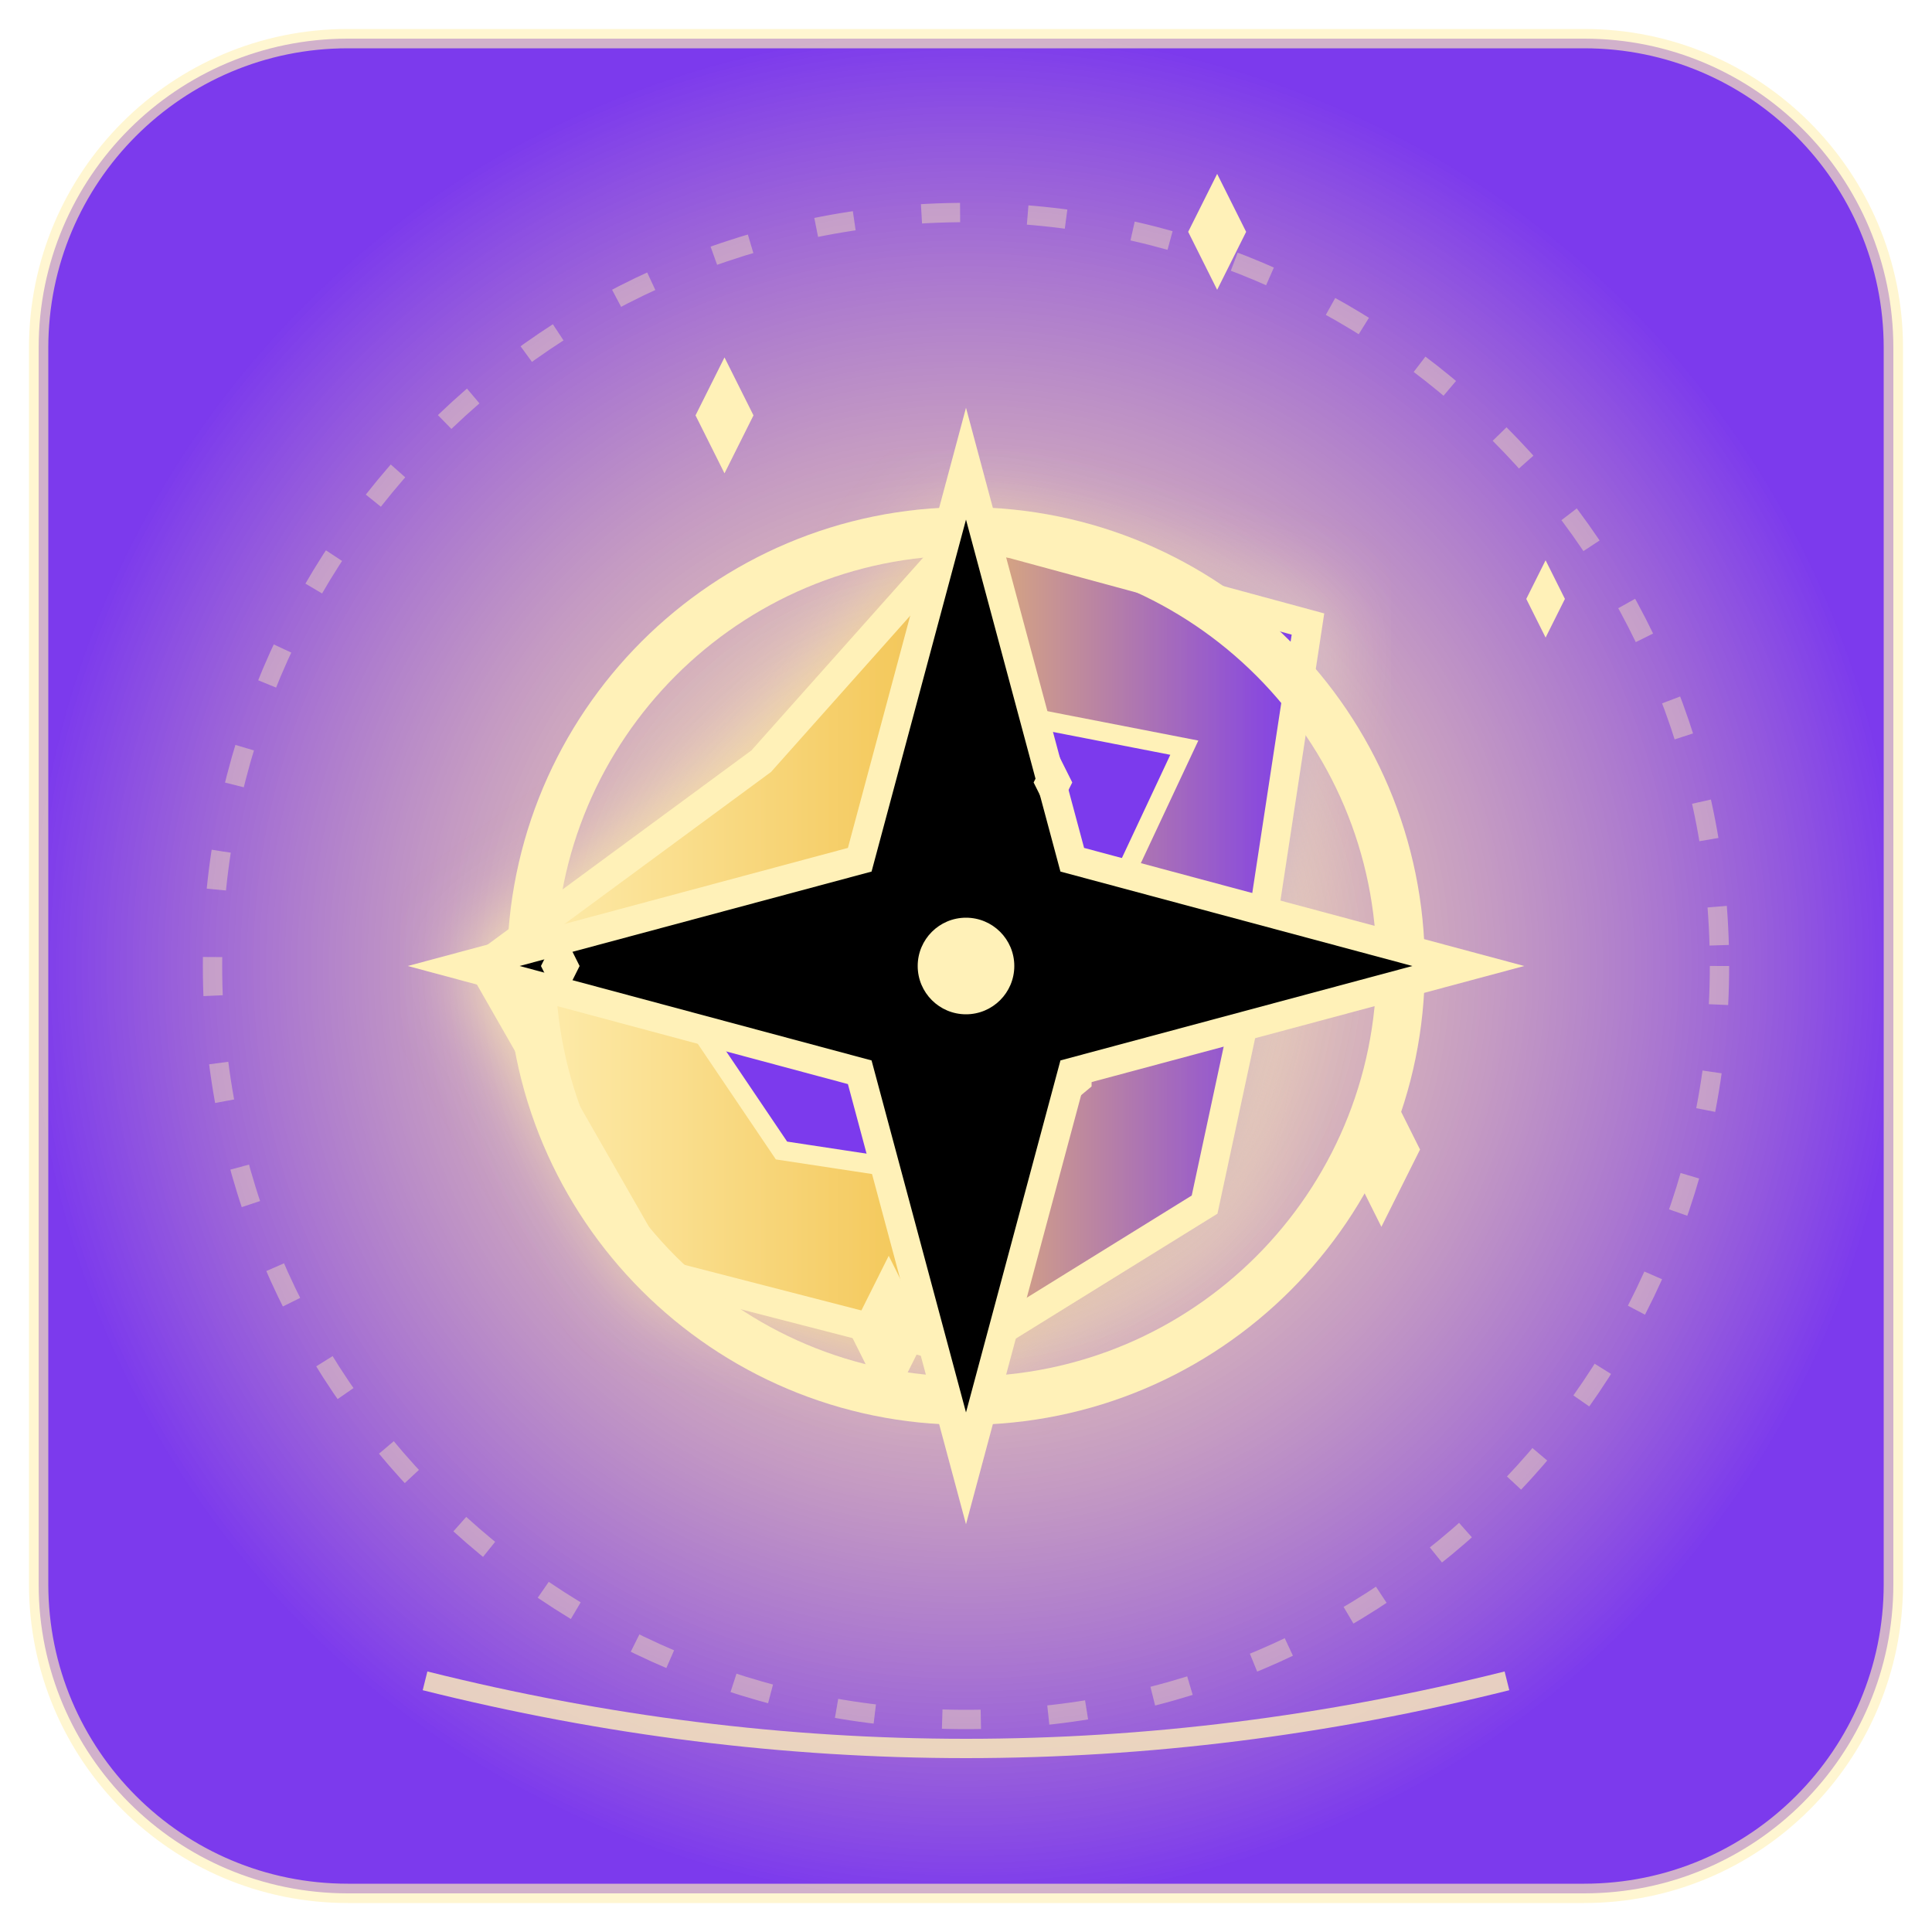
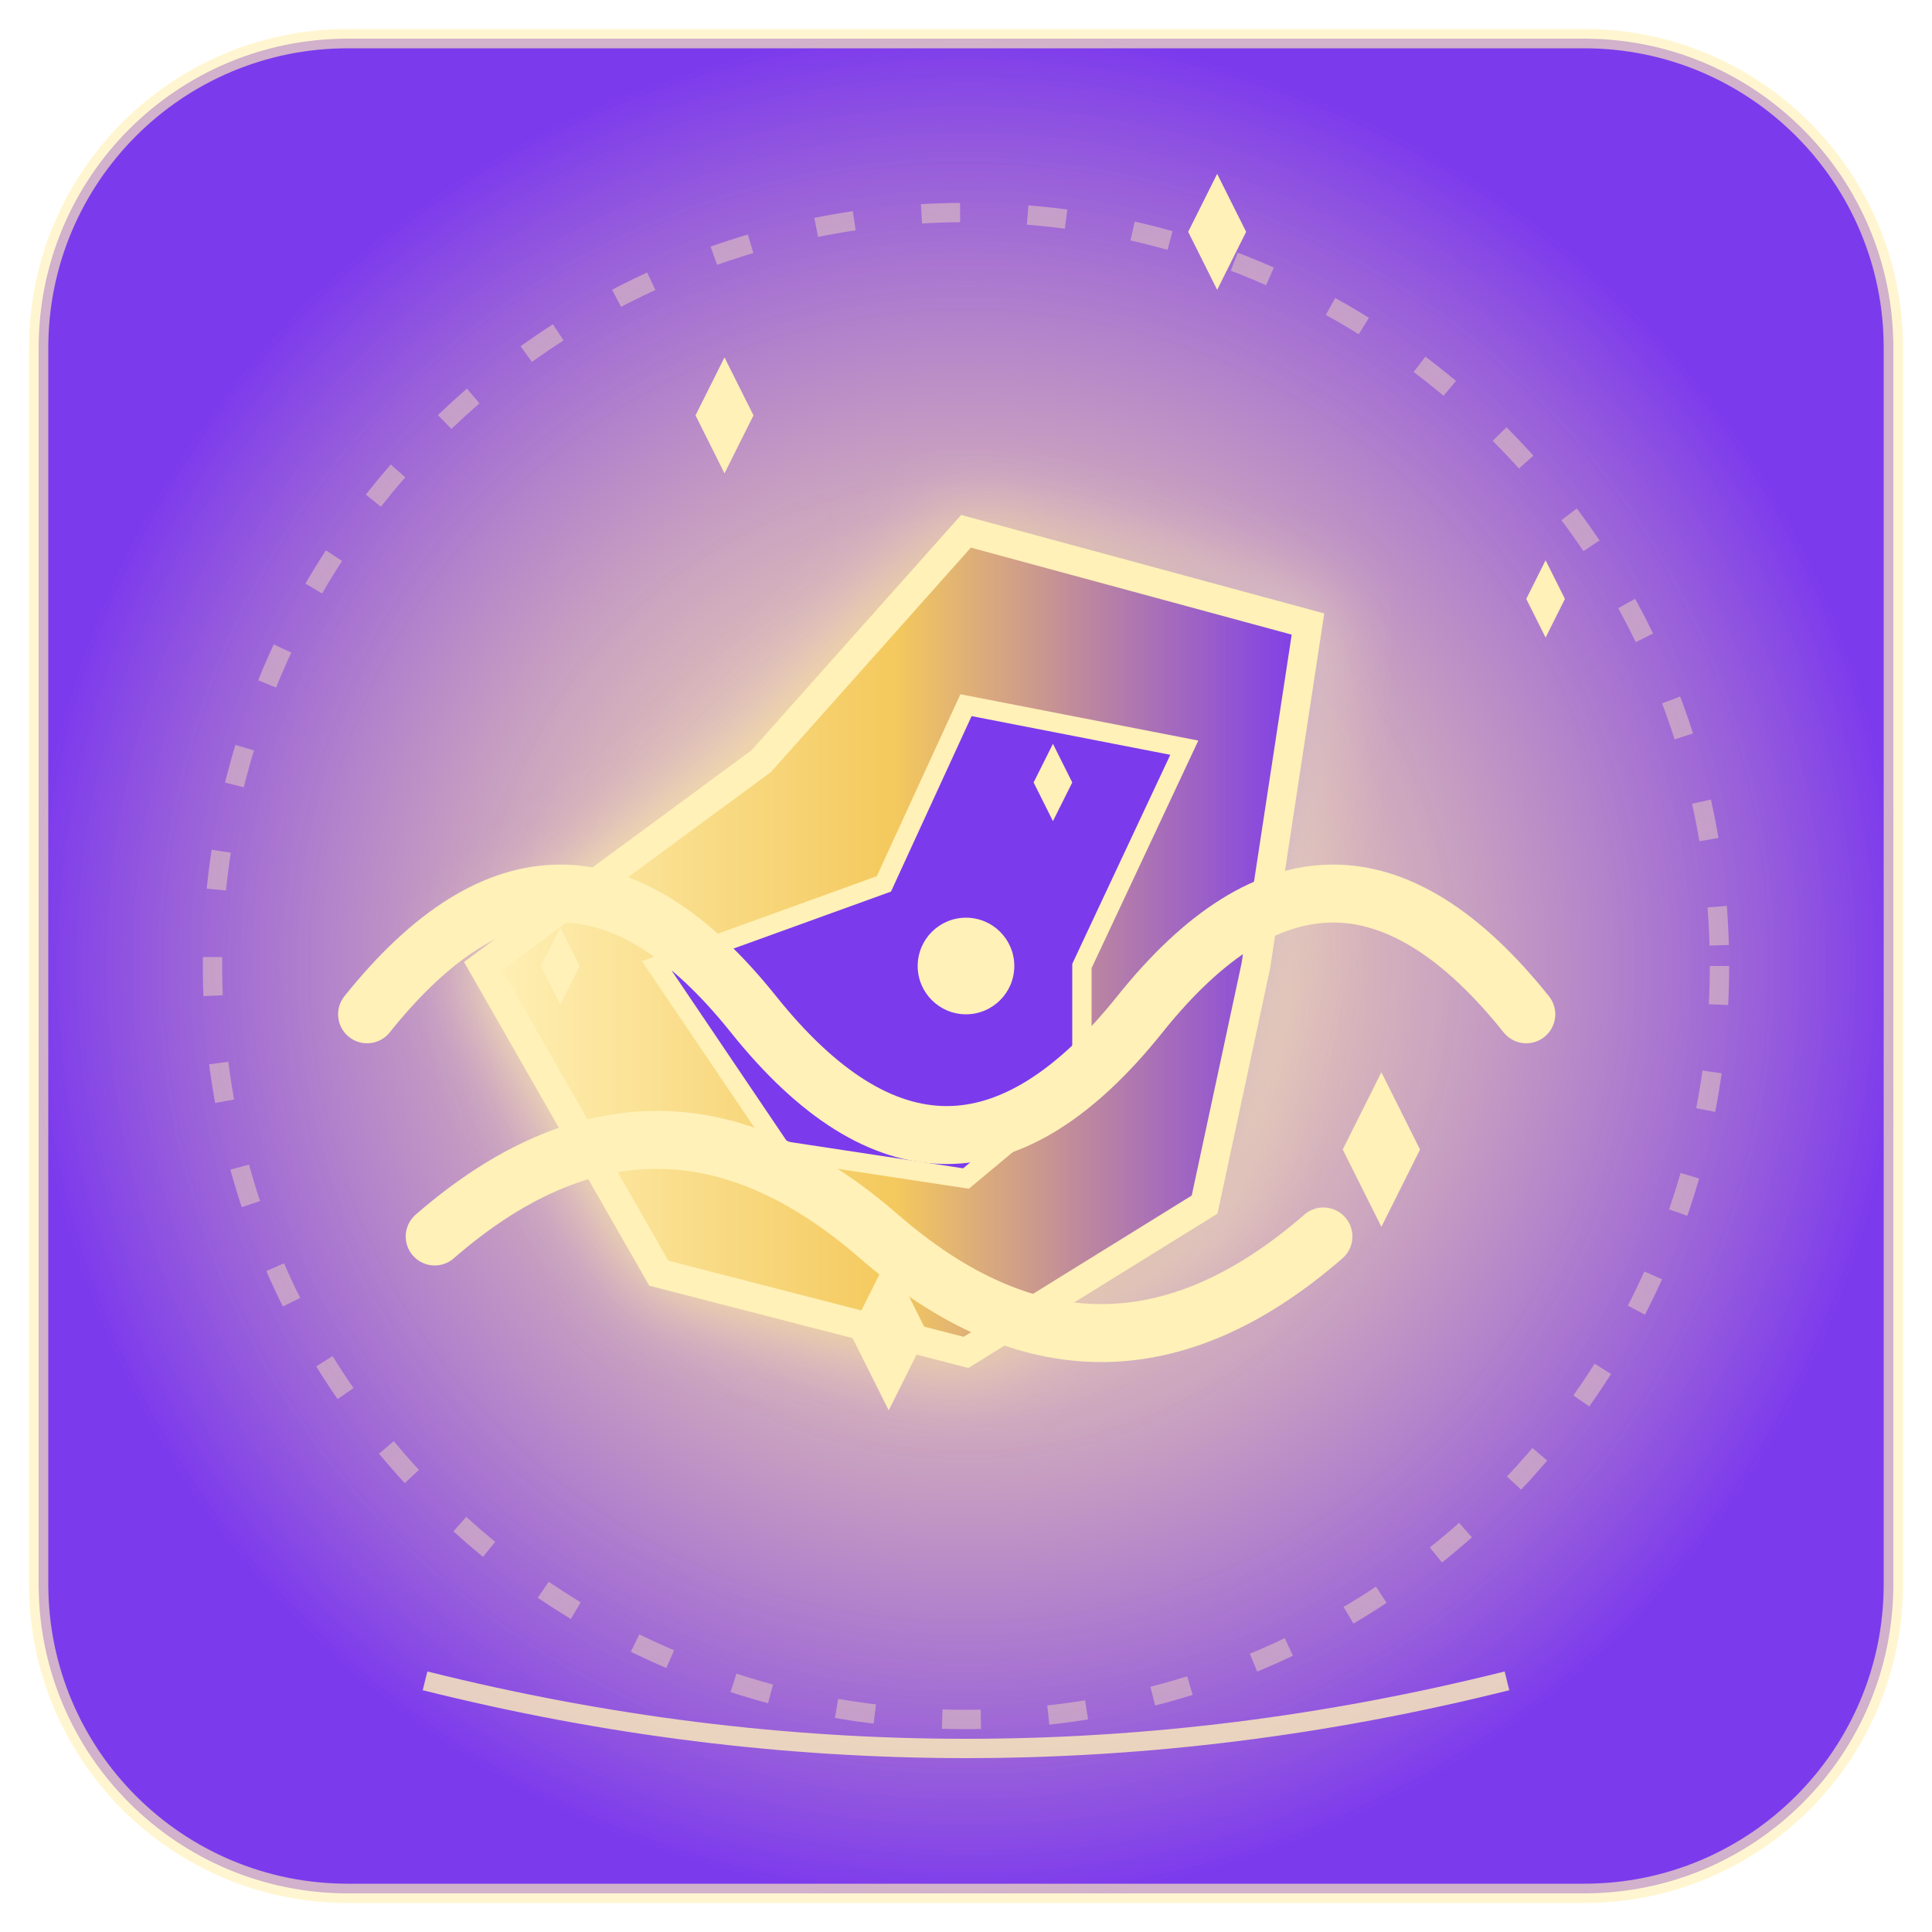
- <svg xmlns="http://www.w3.org/2000/svg" viewBox="0 0 200 200" role="img" aria-labelledby="title">
+ <svg xmlns="http://www.w3.org/2000/svg" viewBox="0 0 200 200" data-gift-id="adventure-n07" role="img" aria-labelledby="title">
  <defs>
    <radialGradient id="bg">
      <stop stop-color="#F4C95D" stop-opacity=".42" />
      <stop offset="1" stop-color="#7C3AED" />
    </radialGradient>
    <linearGradient id="metal">
      <stop stop-color="#FFF1B8" />
      <stop offset=".5" stop-color="#F4C95D" />
      <stop offset="1" stop-color="#7C3AED" />
    </linearGradient>
    <filter id="glow">
      <feGaussianBlur stdDeviation="4" result="x" />
      <feMerge>
        <feMergeNode in="x" />
        <feMergeNode in="SourceGraphic" />
      </feMerge>
    </filter>
  </defs>
  <rect x="4" y="4" width="192" height="192" rx="32" fill="url(#bg)" stroke="#FFF1B8" stroke-opacity=".65" stroke-width="2" />
  <circle cx="100" cy="100" r="78" fill="none" stroke="#FFF1B8" stroke-opacity=".4" stroke-width="2" stroke-dasharray="4 7" />
  <polygon points="100.0,55.0 135.4,64.6 130.0,100.0 124.7,124.7 100.0,140.0 68.2,131.8 50.0,100.0 78.8,78.8" fill="url(#metal)" stroke="#FFF1B8" stroke-width="3" filter="url(#glow)" />
  <polygon points="100.0,73.0 122.6,77.4 112.0,100.0 112.0,112.0 100.0,122.0 80.9,119.1 68.0,100.0 91.5,91.5" fill="#7C3AED" stroke="#FFF1B8" stroke-width="2" />
-   <circle cx="100" cy="100" r="45" fill="none" stroke="#FFF1B8" stroke-width="5" />
-   <path d="M100 48 L111 89 L152 100 L111 111 L100 152 L89 111 L48 100 L89 89Z" fill="#F4#FFF1B895D" stroke="#FFF1B8" stroke-width="3" />
+   <path d="M38 105 Q58 80 78 105 T118 105 T158 105 M45 128 Q68 108 91 128 T137 128" fill="none" stroke="#FFF1B8" stroke-width="6" stroke-linecap="round" />
  <path d="M58 96 L60 100 L58 104 L56 100Z" fill="#FFF1B8" />
  <path d="M75 37 L78 43 L75 49 L72 43Z" fill="#FFF1B8" />
  <path d="M92 130 L96 138 L92 146 L88 138Z" fill="#FFF1B8" />
  <path d="M109 77 L111 81 L109 85 L107 81Z" fill="#FFF1B8" />
  <path d="M126 18 L129 24 L126 30 L123 24Z" fill="#FFF1B8" />
  <path d="M143 111 L147 119 L143 127 L139 119Z" fill="#FFF1B8" />
  <path d="M160 58 L162 62 L160 66 L158 62Z" fill="#FFF1B8" />
  <circle cx="100" cy="100" r="5" fill="#FFF1B8" />
  <path d="M44 174 Q100 188 156 174" fill="none" stroke="#FFF1B8" stroke-opacity=".8" stroke-width="2" />
</svg>
